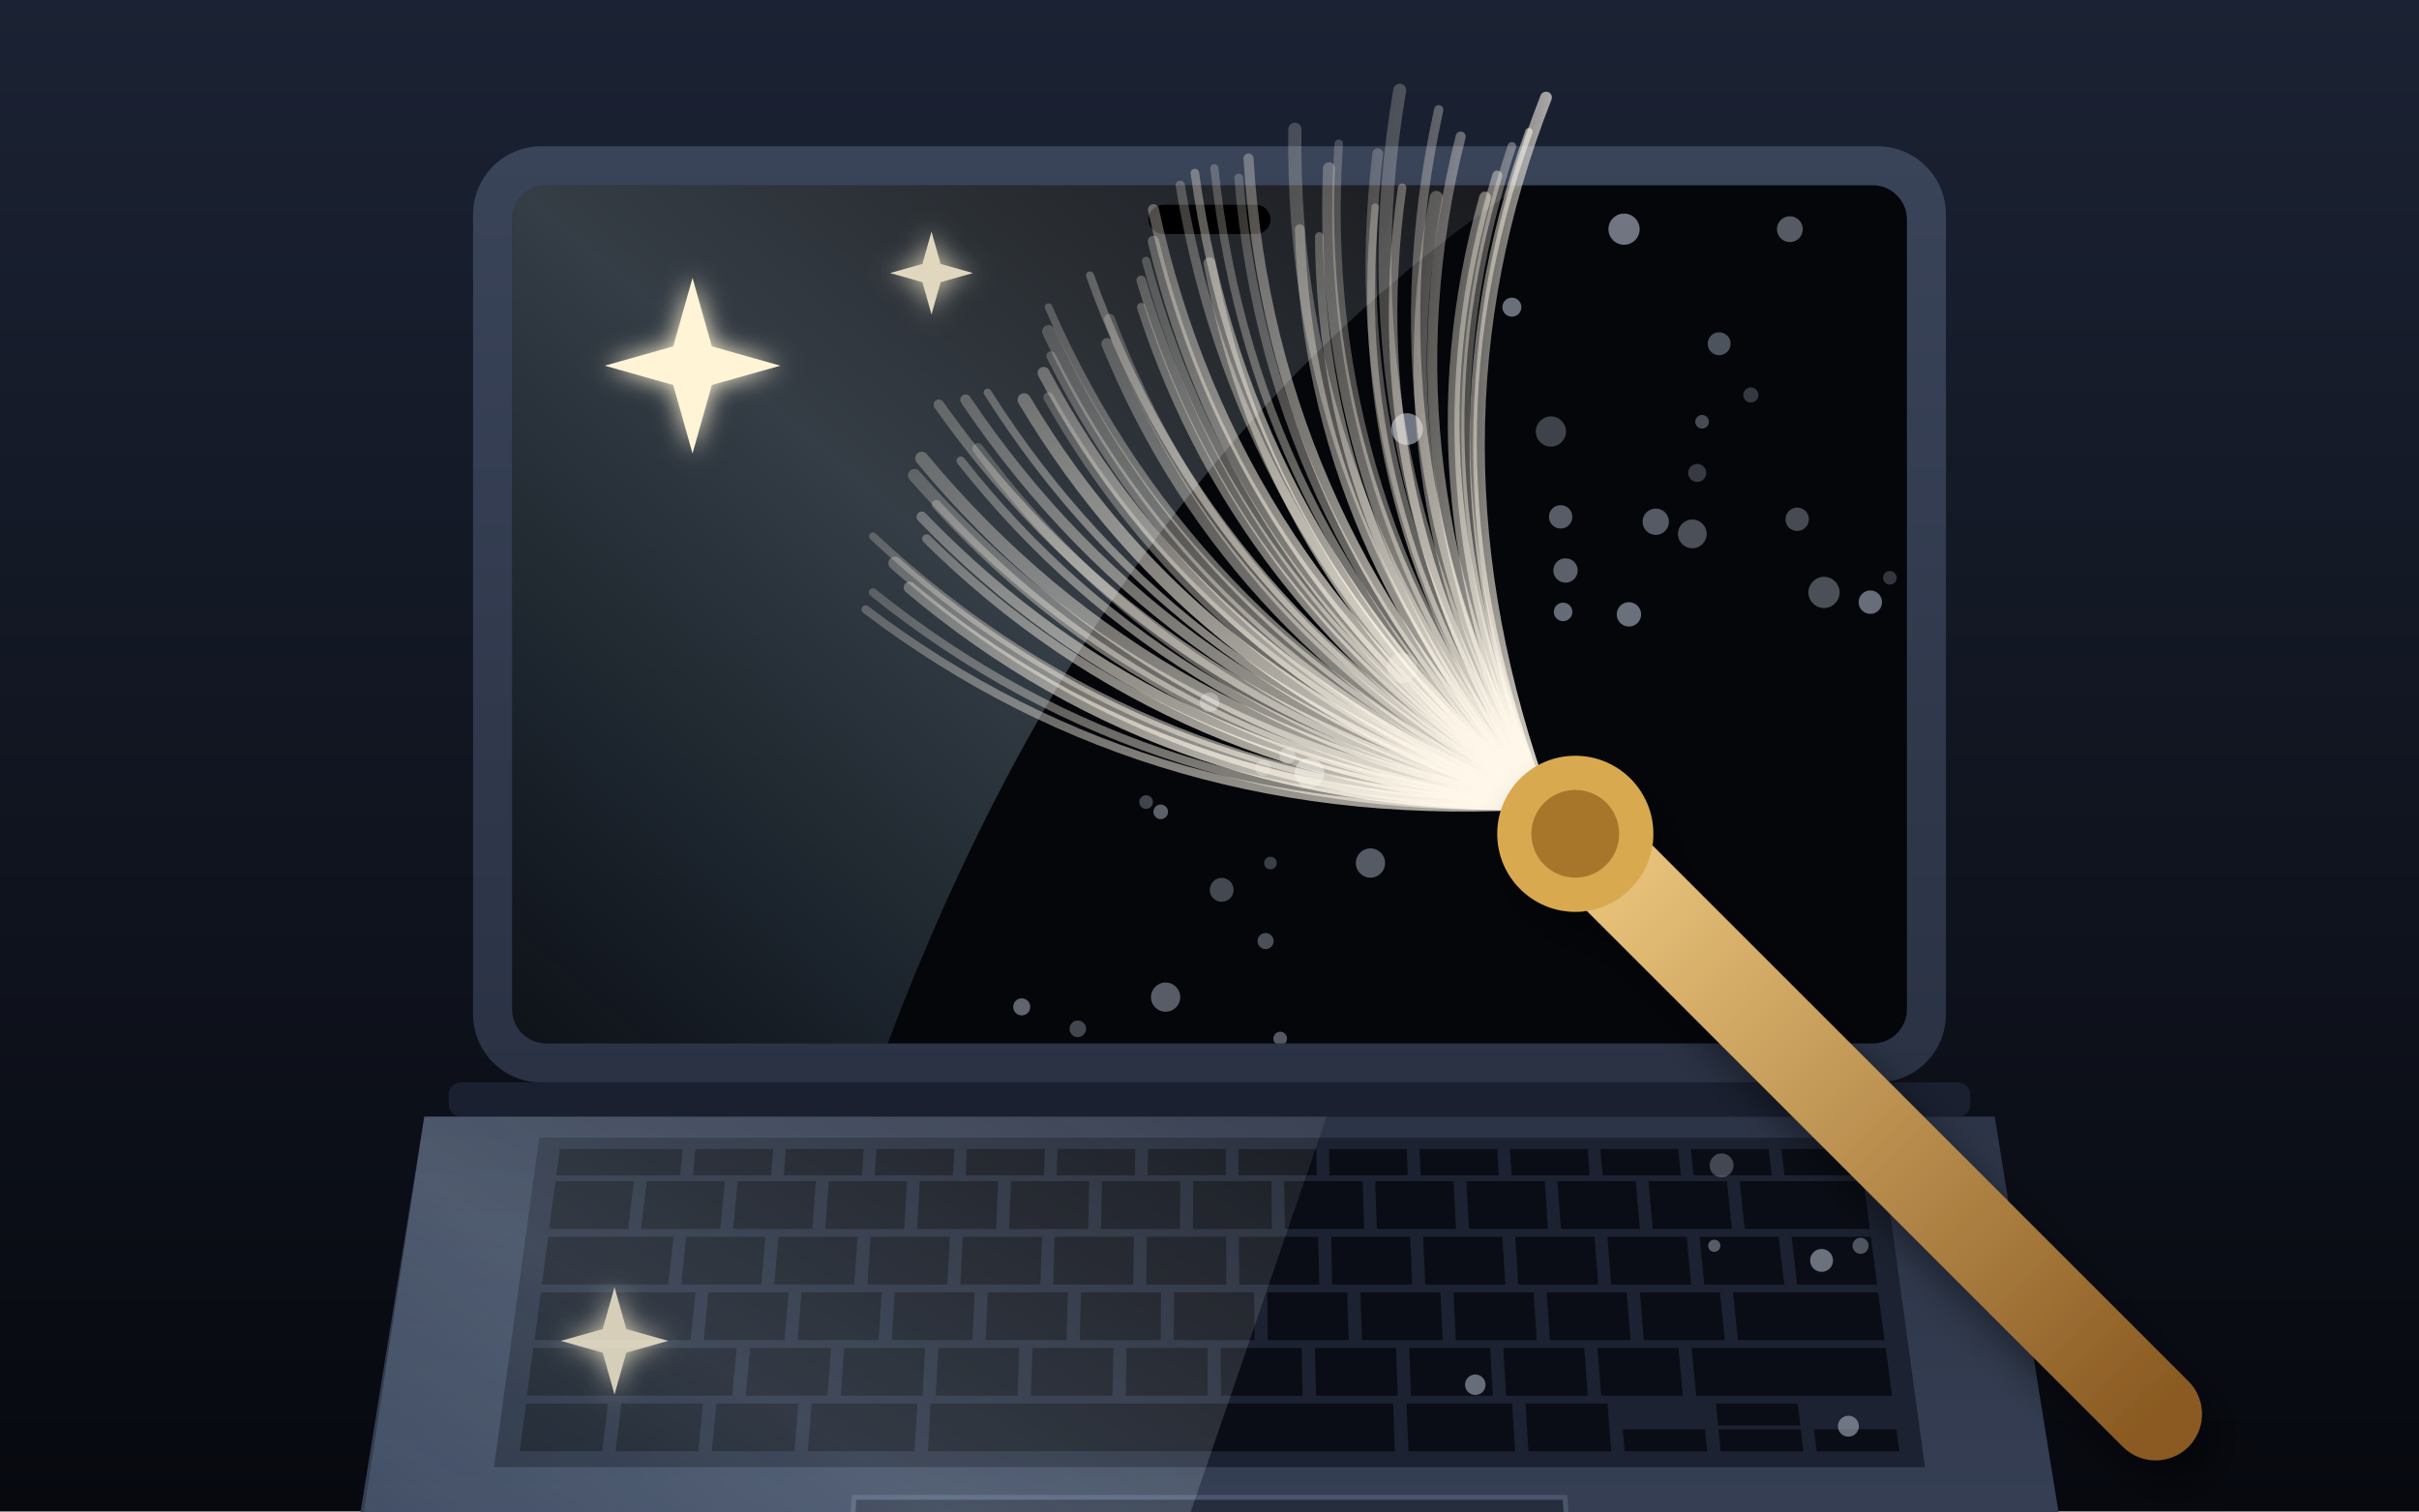
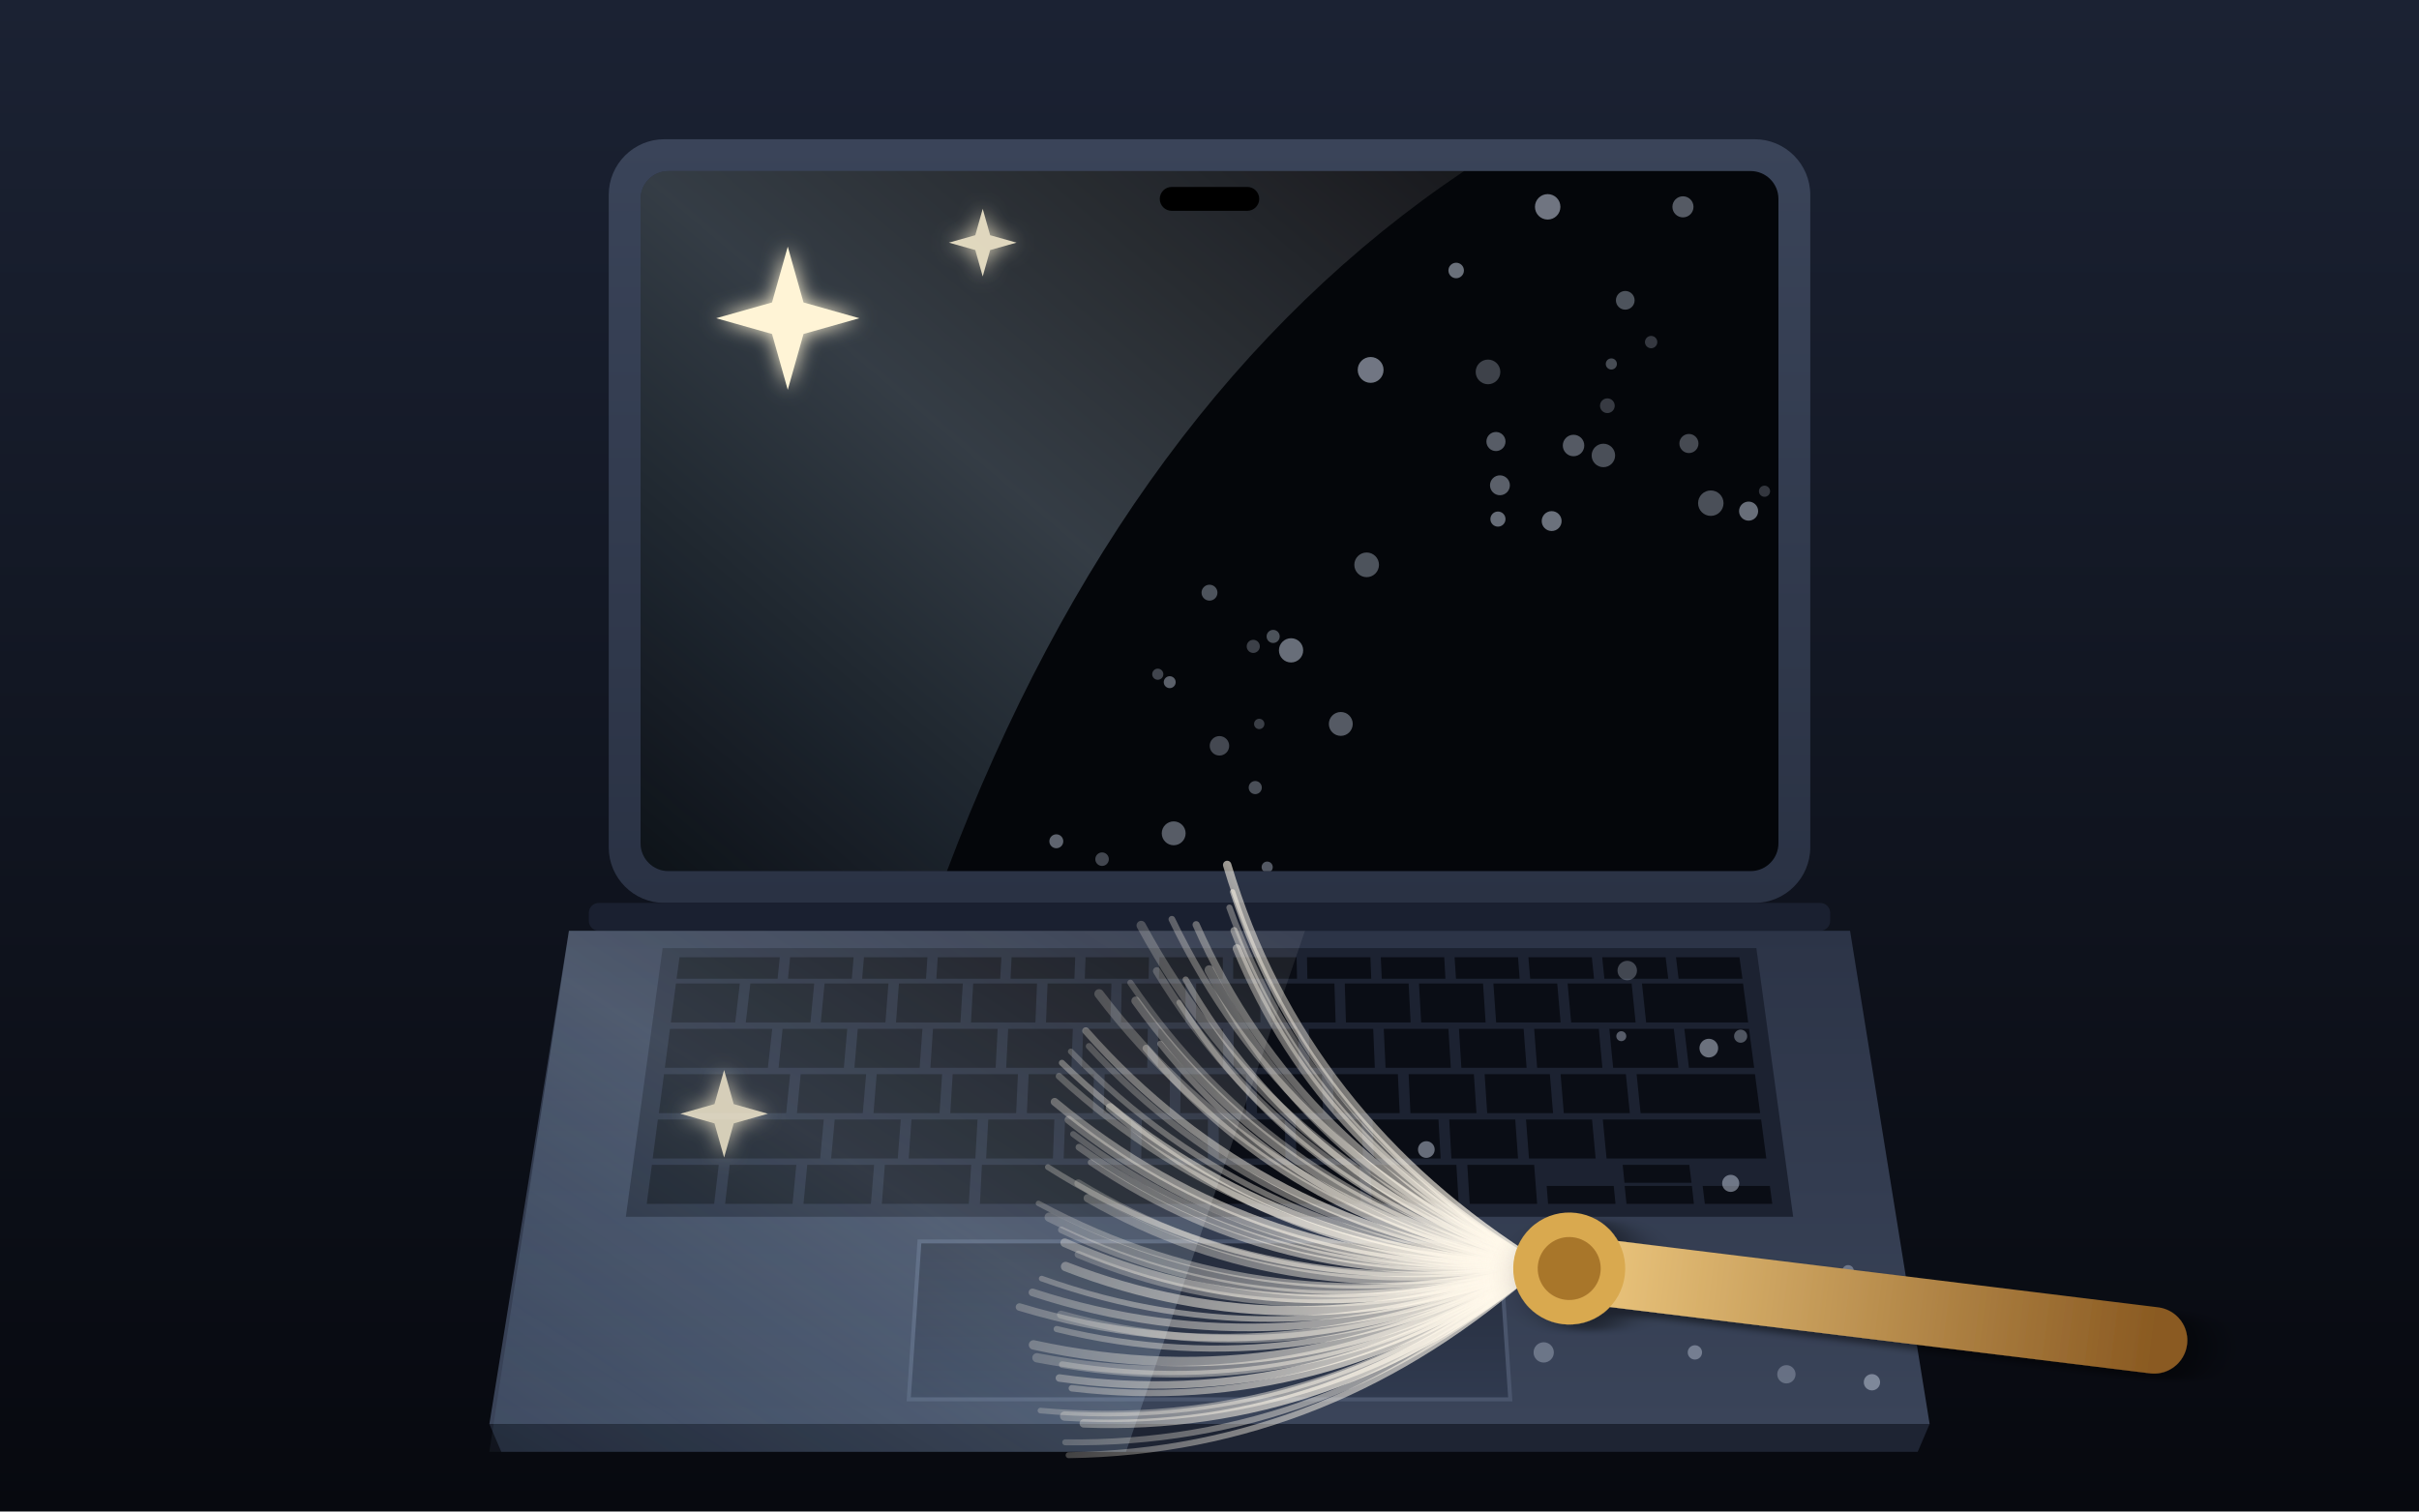
- <svg xmlns="http://www.w3.org/2000/svg" viewBox="16 140 992 620" width="1984" height="1240">
+ <svg xmlns="http://www.w3.org/2000/svg" viewBox="-96 130 1216 760" width="2432" height="1520">
  <defs>
-     <linearGradient id="bg" gradientUnits="userSpaceOnUse" x1="0" y1="140" x2="0" y2="760">
+     <linearGradient id="bg" gradientUnits="userSpaceOnUse" x1="0" y1="130" x2="0" y2="890">
      <stop offset="0" stop-color="#1B2233" />
      <stop offset="1" stop-color="#07090F" />
    </linearGradient>
    <linearGradient id="clean" x1="0" y1="1" x2="1" y2="0">
      <stop offset="0" stop-color="#9FD4FF" stop-opacity="0.06" />
      <stop offset="0.5" stop-color="#CFE8FF" stop-opacity="0.24" />
      <stop offset="1" stop-color="#FFFFFF" stop-opacity="0.08" />
    </linearGradient>
    <linearGradient id="wood" x1="0" y1="0" x2="1" y2="1">
      <stop offset="0" stop-color="#E8C27A" />
      <stop offset="1" stop-color="#8A5A22" />
    </linearGradient>
    <linearGradient id="hair" x1="1" y1="1" x2="0" y2="0">
      <stop offset="0" stop-color="#FFF8EA" />
      <stop offset="1" stop-color="#FFF8EA" stop-opacity="0.35" />
    </linearGradient>
    <linearGradient id="lid" x1="0" y1="0" x2="0" y2="1">
      <stop offset="0" stop-color="#3A4459" />
      <stop offset="1" stop-color="#2A3244" />
    </linearGradient>
    <linearGradient id="deck" x1="0" y1="0" x2="0" y2="1">
      <stop offset="0" stop-color="#2C3447" />
      <stop offset="1" stop-color="#3A4459" />
    </linearGradient>
    <linearGradient id="pad" x1="0" y1="0" x2="0" y2="1">
      <stop offset="0" stop-color="#252C3C" />
      <stop offset="1" stop-color="#303A4F" />
    </linearGradient>
    <clipPath id="sq">
      <rect x="100" y="100" width="824" height="824" rx="185" />
    </clipPath>
    <clipPath id="scr">
      <rect x="226" y="216" width="572" height="352" rx="14" />
    </clipPath>
    <filter id="sh" x="-10%" y="-10%" width="120%" height="125%">
      <feDropShadow dx="0" dy="14" stdDeviation="18" flood-opacity="0.35" />
    </filter>
    <filter id="glow" x="-50%" y="-50%" width="200%" height="200%">
      <feGaussianBlur stdDeviation="5" result="b" />
      <feMerge>
        <feMergeNode in="b" />
        <feMergeNode in="SourceGraphic" />
      </feMerge>
    </filter>
    <filter id="hs" x="-20%" y="-20%" width="140%" height="140%">
      <feDropShadow dx="6" dy="10" stdDeviation="8" flood-opacity="0.45" />
    </filter>
  </defs>
-   <rect x="16" y="140" width="992" height="620" fill="url(#bg)" />
+   <rect x="-96" y="130" width="1216" height="760" fill="url(#bg)" />
  <g>
    <rect x="210" y="200" width="604" height="384" rx="28" fill="url(#lid)" />
    <rect x="226" y="216" width="572" height="352" rx="14" fill="#04060A" />
    <g clip-path="url(#scr)">
      <path d="M226,216 L640,216 Q470,330 380,568 L226,568 Z" fill="url(#clean)" />
      <circle cx="591" cy="414" r="6.2" fill="#B9C2D3" opacity="0.41" />
      <circle cx="682" cy="234" r="6.4" fill="#B9C2D3" opacity="0.59" />
      <circle cx="593" cy="316" r="6.5" fill="#B9C2D3" opacity="0.60" />
      <circle cx="710" cy="359" r="5.9" fill="#B9C2D3" opacity="0.39" />
      <circle cx="764" cy="383" r="6.4" fill="#B9C2D3" opacity="0.39" />
      <circle cx="714" cy="313" r="2.8" fill="#B9C2D3" opacity="0.37" />
      <circle cx="721" cy="281" r="4.7" fill="#B9C2D3" opacity="0.41" />
      <circle cx="492" cy="473" r="3.0" fill="#B9C2D3" opacity="0.48" />
      <circle cx="535" cy="526" r="3.3" fill="#B9C2D3" opacity="0.39" />
      <circle cx="458" cy="562" r="3.4" fill="#B9C2D3" opacity="0.34" />
      <circle cx="712" cy="334" r="3.7" fill="#B9C2D3" opacity="0.28" />
      <circle cx="512" cy="428" r="4.0" fill="#B9C2D3" opacity="0.41" />
      <circle cx="783" cy="387" r="4.8" fill="#B9C2D3" opacity="0.55" />
      <circle cx="494" cy="549" r="6.0" fill="#B9C2D3" opacity="0.46" />
      <circle cx="435" cy="553" r="3.5" fill="#B9C2D3" opacity="0.50" />
      <circle cx="517" cy="505" r="4.9" fill="#B9C2D3" opacity="0.35" />
      <circle cx="486" cy="469" r="2.8" fill="#B9C2D3" opacity="0.33" />
      <circle cx="652" cy="317" r="6.2" fill="#B9C2D3" opacity="0.32" />
      <circle cx="636" cy="266" r="3.9" fill="#B9C2D3" opacity="0.56" />
      <circle cx="541" cy="566" r="2.8" fill="#B9C2D3" opacity="0.44" />
      <circle cx="553" cy="457" r="6.1" fill="#B9C2D3" opacity="0.55" />
      <circle cx="578" cy="494" r="6.0" fill="#B9C2D3" opacity="0.45" />
      <circle cx="656" cy="352" r="4.8" fill="#B9C2D3" opacity="0.46" />
      <circle cx="695" cy="354" r="5.4" fill="#B9C2D3" opacity="0.45" />
      <circle cx="684" cy="392" r="5.0" fill="#B9C2D3" opacity="0.57" />
      <circle cx="534" cy="455" r="3.3" fill="#B9C2D3" opacity="0.31" />
      <circle cx="544" cy="450" r="3.3" fill="#B9C2D3" opacity="0.40" />
      <circle cx="753" cy="353" r="4.8" fill="#B9C2D3" opacity="0.36" />
      <circle cx="657" cy="391" r="3.8" fill="#B9C2D3" opacity="0.54" />
      <circle cx="791" cy="377" r="2.8" fill="#B9C2D3" opacity="0.26" />
      <circle cx="750" cy="234" r="5.3" fill="#B9C2D3" opacity="0.45" />
      <circle cx="537" cy="494" r="2.6" fill="#B9C2D3" opacity="0.30" />
      <circle cx="734" cy="302" r="3.1" fill="#B9C2D3" opacity="0.27" />
      <circle cx="658" cy="374" r="5.0" fill="#B9C2D3" opacity="0.48" />
    </g>
    <rect x="487" y="224" width="50" height="12" rx="6" fill="#000" />
    <rect x="200" y="584" width="624" height="14" rx="5" fill="#1A2030" />
    <path d="M190.0,598.0 L834.0,598.0 L874.0,846.0 L150.0,846.0 Z" fill="url(#deck)" />
    <path d="M150,846 L874,846 L868,860 L156,860 Z" fill="#1E2433" />
    <path d="M237.1,606.7 L786.9,606.7 L805.4,741.8 L218.6,741.8 Z" fill="#1C2231" />
    <path d="M245.6,611.3 L296.0,611.3 L294.9,622.1 L244.1,622.1 Z" fill="#0A0D15" />
    <path d="M301.2,611.3 L333.1,611.3 L332.2,622.1 L300.1,622.1 Z" fill="#0A0D15" />
    <path d="M338.3,611.3 L370.2,611.3 L369.5,622.1 L337.4,622.1 Z" fill="#0A0D15" />
    <path d="M375.4,611.3 L407.4,611.3 L406.8,622.1 L374.7,622.1 Z" fill="#0A0D15" />
    <path d="M412.5,611.3 L444.5,611.3 L444.1,622.1 L412.0,622.1 Z" fill="#0A0D15" />
    <path d="M449.7,611.3 L481.6,611.3 L481.4,622.1 L449.3,622.1 Z" fill="#0A0D15" />
    <path d="M486.8,611.3 L518.7,611.3 L518.7,622.1 L486.6,622.1 Z" fill="#0A0D15" />
    <path d="M523.9,611.3 L555.8,611.3 L556.0,622.1 L523.9,622.1 Z" fill="#0A0D15" />
    <path d="M561.0,611.3 L592.9,611.3 L593.3,622.1 L561.2,622.1 Z" fill="#0A0D15" />
    <path d="M598.1,611.3 L630.0,611.3 L630.6,622.1 L598.6,622.1 Z" fill="#0A0D15" />
    <path d="M635.2,611.3 L667.1,611.3 L667.9,622.1 L635.9,622.1 Z" fill="#0A0D15" />
    <path d="M672.3,611.3 L704.2,611.3 L705.3,622.1 L673.2,622.1 Z" fill="#0A0D15" />
    <path d="M709.4,611.3 L741.3,611.3 L742.6,622.1 L710.5,622.1 Z" fill="#0A0D15" />
    <path d="M746.5,611.3 L778.4,611.3 L779.9,622.1 L747.8,622.1 Z" fill="#0A0D15" />
    <path d="M243.8,624.5 L275.9,624.5 L273.6,644.1 L241.2,644.1 Z" fill="#0A0D15" />
    <path d="M281.2,624.5 L313.3,624.5 L311.4,644.1 L278.9,644.1 Z" fill="#0A0D15" />
    <path d="M318.5,624.5 L350.6,624.5 L349.1,644.1 L316.6,644.1 Z" fill="#0A0D15" />
    <path d="M355.9,624.5 L388.0,624.5 L386.8,644.1 L354.4,644.1 Z" fill="#0A0D15" />
    <path d="M393.2,624.5 L425.3,624.5 L424.5,644.1 L392.1,644.1 Z" fill="#0A0D15" />
    <path d="M430.6,624.5 L462.7,624.5 L462.2,644.1 L429.8,644.1 Z" fill="#0A0D15" />
    <path d="M467.9,624.5 L500.0,624.5 L499.9,644.1 L467.5,644.1 Z" fill="#0A0D15" />
    <path d="M505.3,624.5 L537.4,624.5 L537.6,644.1 L505.2,644.1 Z" fill="#0A0D15" />
    <path d="M542.6,624.5 L574.8,624.5 L575.4,644.1 L542.9,644.1 Z" fill="#0A0D15" />
    <path d="M580.0,624.5 L612.1,624.5 L613.1,644.1 L580.6,644.1 Z" fill="#0A0D15" />
    <path d="M617.3,624.5 L649.5,624.5 L650.8,644.1 L618.4,644.1 Z" fill="#0A0D15" />
    <path d="M654.7,624.5 L686.8,624.5 L688.5,644.1 L656.1,644.1 Z" fill="#0A0D15" />
    <path d="M692.0,624.5 L724.2,624.5 L726.2,644.1 L693.8,644.1 Z" fill="#0A0D15" />
    <path d="M729.4,624.5 L780.2,624.5 L782.8,644.1 L731.5,644.1 Z" fill="#0A0D15" />
    <path d="M240.8,647.3 L292.2,647.3 L290.0,666.9 L238.2,666.9 Z" fill="#0A0D15" />
    <path d="M297.4,647.3 L329.9,647.3 L328.2,666.9 L295.4,666.9 Z" fill="#0A0D15" />
    <path d="M335.2,647.3 L367.7,647.3 L366.3,666.9 L333.5,666.9 Z" fill="#0A0D15" />
    <path d="M373.0,647.3 L405.5,647.3 L404.5,666.9 L371.7,666.9 Z" fill="#0A0D15" />
    <path d="M410.8,647.3 L443.3,647.3 L442.6,666.9 L409.8,666.9 Z" fill="#0A0D15" />
    <path d="M448.5,647.3 L481.0,647.3 L480.7,666.9 L447.9,666.9 Z" fill="#0A0D15" />
    <path d="M486.3,647.3 L518.8,647.3 L518.9,666.9 L486.1,666.9 Z" fill="#0A0D15" />
    <path d="M524.1,647.3 L556.6,647.3 L557.0,666.9 L524.2,666.9 Z" fill="#0A0D15" />
    <path d="M561.9,647.3 L594.3,647.3 L595.1,666.9 L562.3,666.9 Z" fill="#0A0D15" />
    <path d="M599.6,647.3 L632.1,647.3 L633.3,666.9 L600.5,666.9 Z" fill="#0A0D15" />
    <path d="M637.4,647.3 L669.9,647.3 L671.4,666.9 L638.6,666.9 Z" fill="#0A0D15" />
    <path d="M675.2,647.3 L707.7,647.3 L709.5,666.9 L676.7,666.9 Z" fill="#0A0D15" />
    <path d="M713.0,647.3 L745.4,647.3 L747.7,666.9 L714.9,666.9 Z" fill="#0A0D15" />
    <path d="M750.7,647.3 L783.2,647.3 L785.8,666.9 L753.0,666.9 Z" fill="#0A0D15" />
    <path d="M237.8,670.1 L301.2,670.1 L299.2,689.7 L235.2,689.7 Z" fill="#0A0D15" />
    <path d="M306.5,670.1 L339.4,670.1 L337.7,689.7 L304.6,689.7 Z" fill="#0A0D15" />
    <path d="M344.7,670.1 L377.6,670.1 L376.3,689.7 L343.1,689.7 Z" fill="#0A0D15" />
    <path d="M382.9,670.1 L415.7,670.1 L414.8,689.7 L381.7,689.7 Z" fill="#0A0D15" />
    <path d="M421.1,670.1 L453.9,670.1 L453.4,689.7 L420.2,689.7 Z" fill="#0A0D15" />
    <path d="M459.3,670.1 L492.1,670.1 L492.0,689.7 L458.8,689.7 Z" fill="#0A0D15" />
    <path d="M497.5,670.1 L530.3,670.1 L530.5,689.7 L497.3,689.7 Z" fill="#0A0D15" />
    <path d="M535.7,670.1 L568.5,670.1 L569.1,689.7 L535.9,689.7 Z" fill="#0A0D15" />
    <path d="M573.9,670.1 L606.7,670.1 L607.6,689.7 L574.5,689.7 Z" fill="#0A0D15" />
    <path d="M612.1,670.1 L644.9,670.1 L646.2,689.7 L613.0,689.7 Z" fill="#0A0D15" />
    <path d="M650.3,670.1 L683.1,670.1 L684.7,689.7 L651.6,689.7 Z" fill="#0A0D15" />
    <path d="M688.5,670.1 L721.3,670.1 L723.3,689.7 L690.1,689.7 Z" fill="#0A0D15" />
    <path d="M726.7,670.1 L786.2,670.1 L788.8,689.7 L728.7,689.7 Z" fill="#0A0D15" />
    <path d="M234.7,692.9 L318.1,692.9 L316.3,712.5 L232.1,712.5 Z" fill="#0A0D15" />
    <path d="M323.6,692.9 L356.8,692.9 L355.3,712.5 L321.8,712.5 Z" fill="#0A0D15" />
    <path d="M362.2,692.9 L395.4,692.9 L394.3,712.5 L360.8,712.5 Z" fill="#0A0D15" />
    <path d="M400.8,692.9 L434.0,692.9 L433.3,712.5 L399.7,712.5 Z" fill="#0A0D15" />
    <path d="M439.4,692.9 L472.6,692.9 L472.2,712.5 L438.7,712.5 Z" fill="#0A0D15" />
    <path d="M478.0,692.9 L511.2,692.9 L511.2,712.5 L477.7,712.5 Z" fill="#0A0D15" />
    <path d="M516.6,692.9 L549.8,692.9 L550.2,712.5 L516.7,712.5 Z" fill="#0A0D15" />
    <path d="M555.2,692.9 L588.5,692.9 L589.2,712.5 L555.7,712.5 Z" fill="#0A0D15" />
    <path d="M593.9,692.9 L627.1,692.9 L628.2,712.5 L594.6,712.5 Z" fill="#0A0D15" />
    <path d="M632.5,692.9 L665.7,692.9 L667.1,712.5 L633.6,712.5 Z" fill="#0A0D15" />
    <path d="M671.1,692.9 L704.3,692.9 L706.1,712.5 L672.6,712.5 Z" fill="#0A0D15" />
    <path d="M709.7,692.9 L789.3,692.9 L791.9,712.5 L711.6,712.5 Z" fill="#0A0D15" />
    <path d="M231.7,715.7 L265.3,715.7 L263.0,735.3 L229.1,735.3 Z" fill="#0A0D15" />
    <path d="M270.8,715.7 L304.3,715.7 L302.4,735.3 L268.5,735.3 Z" fill="#0A0D15" />
    <path d="M309.8,715.7 L343.4,715.7 L341.8,735.3 L307.9,735.3 Z" fill="#0A0D15" />
    <path d="M348.8,715.7 L392.2,715.7 L391.0,735.3 L347.3,735.3 Z" fill="#0A0D15" />
    <path d="M397.6,715.7 L587.3,715.7 L588.0,735.3 L396.6,735.3 Z" fill="#0A0D15" />
    <path d="M592.8,715.7 L636.1,715.7 L637.3,735.3 L593.6,735.3 Z" fill="#0A0D15" />
    <path d="M641.6,715.7 L675.2,715.7 L676.7,735.3 L642.8,735.3 Z" fill="#0A0D15" />
    <path d="M681.5,726.3 L715.2,726.3 L716.1,735.3 L682.2,735.3 Z" fill="#0A0D15" />
    <path d="M719.7,715.7 L753.2,715.7 L754.3,724.7 L720.6,724.7 Z" fill="#0A0D15" />
    <path d="M720.7,726.3 L754.5,726.3 L755.5,735.3 L721.6,735.3 Z" fill="#0A0D15" />
    <path d="M759.9,726.3 L793.7,726.3 L794.9,735.3 L761.0,735.3 Z" fill="#0A0D15" />
    <path d="M366.2,754.2 L657.8,754.2 L663.2,833.6 L360.8,833.6 Z" fill="url(#pad)" />
    <path d="M366.2,754.2 L657.8,754.2 L663.2,833.6 L360.8,833.6 Z" fill="none" stroke="#4A556C" stroke-width="2" />
    <path d="M190,598 L560,598 L470,860 L150,860 Z" fill="url(#clean)" opacity="0.85" />
    <circle cx="802" cy="821" r="4.6" fill="#B9C2D3" opacity="0.36" />
    <circle cx="719" cy="651" r="2.5" fill="#B9C2D3" opacity="0.44" />
    <circle cx="779" cy="651" r="3.3" fill="#B9C2D3" opacity="0.40" />
    <circle cx="774" cy="725" r="4.3" fill="#B9C2D3" opacity="0.53" />
    <circle cx="698" cy="785" r="5.2" fill="#B9C2D3" opacity="0.33" />
    <circle cx="833" cy="769" r="2.9" fill="#B9C2D3" opacity="0.44" />
    <circle cx="756" cy="810" r="3.6" fill="#B9C2D3" opacity="0.47" />
    <circle cx="820" cy="786" r="5.3" fill="#B9C2D3" opacity="0.44" />
    <circle cx="763" cy="657" r="4.7" fill="#B9C2D3" opacity="0.55" />
    <circle cx="760" cy="768" r="3.1" fill="#B9C2D3" opacity="0.57" />
    <circle cx="845" cy="825" r="4.1" fill="#B9C2D3" opacity="0.54" />
    <circle cx="680" cy="810" r="5.1" fill="#B9C2D3" opacity="0.40" />
    <circle cx="621" cy="708" r="4.2" fill="#B9C2D3" opacity="0.53" />
    <circle cx="722" cy="618" r="4.9" fill="#B9C2D3" opacity="0.32" />
-     <g>
-       <path d="M650,470 Q491,481 371,390" stroke="url(#hair)" stroke-width="3.4" fill="none" stroke-linecap="round" opacity="0.68" />
-       <path d="M650,470 Q491,477 374,383" stroke="url(#hair)" stroke-width="3.4" fill="none" stroke-linecap="round" opacity="0.61" />
-       <path d="M650,470 Q498,473 389,381" stroke="url(#hair)" stroke-width="4.8" fill="none" stroke-linecap="round" opacity="0.89" />
-       <path d="M650,470 Q494,469 383,371" stroke="url(#hair)" stroke-width="5.4" fill="none" stroke-linecap="round" opacity="0.75" />
-       <path d="M650,470 Q486,465 374,360" stroke="url(#hair)" stroke-width="3.2" fill="none" stroke-linecap="round" opacity="0.64" />
-       <path d="M650,470 Q498,462 396,361" stroke="url(#hair)" stroke-width="3.7" fill="none" stroke-linecap="round" opacity="0.84" />
-       <path d="M650,470 Q495,457 394,352" stroke="url(#hair)" stroke-width="4.3" fill="none" stroke-linecap="round" opacity="0.89" />
-       <path d="M650,470 Q498,454 400,347" stroke="url(#hair)" stroke-width="3.8" fill="none" stroke-linecap="round" opacity="0.70" />
-       <path d="M650,470 Q491,449 391,335" stroke="url(#hair)" stroke-width="5.3" fill="none" stroke-linecap="round" opacity="0.63" />
-       <path d="M650,470 Q491,445 394,328" stroke="url(#hair)" stroke-width="5.4" fill="none" stroke-linecap="round" opacity="0.76" />
-       <path d="M650,470 Q499,442 410,329" stroke="url(#hair)" stroke-width="3.5" fill="none" stroke-linecap="round" opacity="0.76" />
-       <path d="M650,470 Q502,439 417,324" stroke="url(#hair)" stroke-width="4.5" fill="none" stroke-linecap="round" opacity="0.56" />
-       <path d="M650,470 Q490,432 401,306" stroke="url(#hair)" stroke-width="4.3" fill="none" stroke-linecap="round" opacity="0.71" />
-       <path d="M650,470 Q496,429 412,304" stroke="url(#hair)" stroke-width="4.4" fill="none" stroke-linecap="round" opacity="0.75" />
-       <path d="M650,470 Q500,426 421,301" stroke="url(#hair)" stroke-width="3.2" fill="none" stroke-linecap="round" opacity="0.77" />
-       <path d="M650,470 Q508,425 436,304" stroke="url(#hair)" stroke-width="5.4" fill="none" stroke-linecap="round" opacity="0.92" />
-       <path d="M650,470 Q513,422 446,303" stroke="url(#hair)" stroke-width="4.2" fill="none" stroke-linecap="round" opacity="0.60" />
-       <path d="M650,470 Q510,417 444,293" stroke="url(#hair)" stroke-width="5.0" fill="none" stroke-linecap="round" opacity="0.91" />
-       <path d="M650,470 Q510,413 447,286" stroke="url(#hair)" stroke-width="3.8" fill="none" stroke-linecap="round" opacity="0.63" />
-       <path d="M650,470 Q508,408 446,276" stroke="url(#hair)" stroke-width="5.3" fill="none" stroke-linecap="round" opacity="0.60" />
-       <path d="M650,470 Q506,403 446,266" stroke="url(#hair)" stroke-width="3.1" fill="none" stroke-linecap="round" opacity="0.63" />
-       <path d="M650,470 Q521,406 470,281" stroke="url(#hair)" stroke-width="4.7" fill="none" stroke-linecap="round" opacity="0.68" />
-       <path d="M650,470 Q520,401 471,271" stroke="url(#hair)" stroke-width="4.5" fill="none" stroke-linecap="round" opacity="0.59" />
-       <path d="M650,470 Q513,393 463,253" stroke="url(#hair)" stroke-width="3.3" fill="none" stroke-linecap="round" opacity="0.75" />
-       <path d="M650,470 Q526,396 484,266" stroke="url(#hair)" stroke-width="3.5" fill="none" stroke-linecap="round" opacity="0.76" />
-       <path d="M650,470 Q524,390 484,255" stroke="url(#hair)" stroke-width="3.9" fill="none" stroke-linecap="round" opacity="0.72" />
-       <path d="M650,470 Q523,386 486,247" stroke="url(#hair)" stroke-width="3.4" fill="none" stroke-linecap="round" opacity="0.63" />
-       <path d="M650,470 Q523,381 489,239" stroke="url(#hair)" stroke-width="4.6" fill="none" stroke-linecap="round" opacity="0.76" />
-       <path d="M650,470 Q521,374 489,226" stroke="url(#hair)" stroke-width="4.5" fill="none" stroke-linecap="round" opacity="0.89" />
-       <path d="M650,470 Q537,381 512,248" stroke="url(#hair)" stroke-width="4.9" fill="none" stroke-linecap="round" opacity="0.87" />
-       <path d="M650,470 Q525,367 500,216" stroke="url(#hair)" stroke-width="3.8" fill="none" stroke-linecap="round" opacity="0.68" />
-       <path d="M650,470 Q527,363 506,211" stroke="url(#hair)" stroke-width="3.5" fill="none" stroke-linecap="round" opacity="0.95" />
-       <path d="M650,470 Q530,361 514,209" stroke="url(#hair)" stroke-width="3.3" fill="none" stroke-linecap="round" opacity="0.65" />
-       <path d="M650,470 Q536,361 524,213" stroke="url(#hair)" stroke-width="3.6" fill="none" stroke-linecap="round" opacity="0.59" />
-       <path d="M650,470 Q537,356 528,205" stroke="url(#hair)" stroke-width="4.1" fill="none" stroke-linecap="round" opacity="0.87" />
-       <path d="M650,470 Q553,367 549,234" stroke="url(#hair)" stroke-width="4.0" fill="none" stroke-linecap="round" opacity="0.82" />
-       <path d="M650,470 Q558,367 557,237" stroke="url(#hair)" stroke-width="3.5" fill="none" stroke-linecap="round" opacity="0.82" />
-       <path d="M650,470 Q545,346 547,193" stroke="url(#hair)" stroke-width="5.4" fill="none" stroke-linecap="round" opacity="0.60" />
-       <path d="M650,470 Q555,352 561,209" stroke="url(#hair)" stroke-width="4.9" fill="none" stroke-linecap="round" opacity="0.75" />
-       <path d="M650,470 Q555,346 565,199" stroke="url(#hair)" stroke-width="3.5" fill="none" stroke-linecap="round" opacity="0.58" />
-       <path d="M650,470 Q567,356 580,225" stroke="url(#hair)" stroke-width="3.1" fill="none" stroke-linecap="round" opacity="0.77" />
-       <path d="M650,470 Q564,345 581,203" stroke="url(#hair)" stroke-width="4.4" fill="none" stroke-linecap="round" opacity="0.61" />
-       <path d="M650,470 Q572,351 591,217" stroke="url(#hair)" stroke-width="3.5" fill="none" stroke-linecap="round" opacity="0.89" />
-       <path d="M650,470 Q564,330 590,177" stroke="url(#hair)" stroke-width="5.3" fill="none" stroke-linecap="round" opacity="0.59" />
-       <path d="M650,470 Q580,350 605,221" stroke="url(#hair)" stroke-width="5.4" fill="none" stroke-linecap="round" opacity="0.73" />
-       <path d="M650,470 Q574,331 606,185" stroke="url(#hair)" stroke-width="3.8" fill="none" stroke-linecap="round" opacity="0.74" />
-       <path d="M650,470 Q580,335 615,196" stroke="url(#hair)" stroke-width="4.1" fill="none" stroke-linecap="round" opacity="0.79" />
-       <path d="M650,470 Q590,346 625,221" stroke="url(#hair)" stroke-width="4.8" fill="none" stroke-linecap="round" opacity="0.89" />
-       <path d="M650,470 Q591,340 630,212" stroke="url(#hair)" stroke-width="4.1" fill="none" stroke-linecap="round" opacity="0.85" />
-       <path d="M650,470 Q592,333 636,200" stroke="url(#hair)" stroke-width="3.5" fill="none" stroke-linecap="round" opacity="0.62" />
-       <path d="M650,470 Q594,329 643,194" stroke="url(#hair)" stroke-width="3.0" fill="none" stroke-linecap="round" opacity="0.91" />
-       <path d="M650,470 Q595,320 650,180" stroke="url(#hair)" stroke-width="4.8" fill="none" stroke-linecap="round" opacity="0.89" />
-     </g>
-     <g filter="url(#hs)">
-       <line x1="678" y1="498" x2="900" y2="720" stroke="url(#wood)" stroke-width="38" stroke-linecap="round" />
-       <circle cx="662" cy="482" r="32" fill="#D9A94F" />
-       <circle cx="662" cy="482" r="18" fill="#A8762C" />
+     <g transform="translate(28,296) rotate(-38 650 470) translate(650 470) scale(0.88) translate(-650 -470)">
+       <g>
+         <path d="M650,470 Q491,481 371,390" stroke="url(#hair)" stroke-width="3.4" fill="none" stroke-linecap="round" opacity="0.68" />
+         <path d="M650,470 Q491,477 374,383" stroke="url(#hair)" stroke-width="3.4" fill="none" stroke-linecap="round" opacity="0.61" />
+         <path d="M650,470 Q498,473 389,381" stroke="url(#hair)" stroke-width="4.8" fill="none" stroke-linecap="round" opacity="0.89" />
+         <path d="M650,470 Q494,469 383,371" stroke="url(#hair)" stroke-width="5.4" fill="none" stroke-linecap="round" opacity="0.75" />
+         <path d="M650,470 Q486,465 374,360" stroke="url(#hair)" stroke-width="3.2" fill="none" stroke-linecap="round" opacity="0.64" />
+         <path d="M650,470 Q498,462 396,361" stroke="url(#hair)" stroke-width="3.7" fill="none" stroke-linecap="round" opacity="0.84" />
+         <path d="M650,470 Q495,457 394,352" stroke="url(#hair)" stroke-width="4.3" fill="none" stroke-linecap="round" opacity="0.89" />
+         <path d="M650,470 Q498,454 400,347" stroke="url(#hair)" stroke-width="3.8" fill="none" stroke-linecap="round" opacity="0.70" />
+         <path d="M650,470 Q491,449 391,335" stroke="url(#hair)" stroke-width="5.3" fill="none" stroke-linecap="round" opacity="0.63" />
+         <path d="M650,470 Q491,445 394,328" stroke="url(#hair)" stroke-width="5.4" fill="none" stroke-linecap="round" opacity="0.76" />
+         <path d="M650,470 Q499,442 410,329" stroke="url(#hair)" stroke-width="3.5" fill="none" stroke-linecap="round" opacity="0.76" />
+         <path d="M650,470 Q502,439 417,324" stroke="url(#hair)" stroke-width="4.5" fill="none" stroke-linecap="round" opacity="0.56" />
+         <path d="M650,470 Q490,432 401,306" stroke="url(#hair)" stroke-width="4.3" fill="none" stroke-linecap="round" opacity="0.71" />
+         <path d="M650,470 Q496,429 412,304" stroke="url(#hair)" stroke-width="4.4" fill="none" stroke-linecap="round" opacity="0.75" />
+         <path d="M650,470 Q500,426 421,301" stroke="url(#hair)" stroke-width="3.2" fill="none" stroke-linecap="round" opacity="0.77" />
+         <path d="M650,470 Q508,425 436,304" stroke="url(#hair)" stroke-width="5.4" fill="none" stroke-linecap="round" opacity="0.92" />
+         <path d="M650,470 Q513,422 446,303" stroke="url(#hair)" stroke-width="4.2" fill="none" stroke-linecap="round" opacity="0.60" />
+         <path d="M650,470 Q510,417 444,293" stroke="url(#hair)" stroke-width="5.0" fill="none" stroke-linecap="round" opacity="0.91" />
+         <path d="M650,470 Q510,413 447,286" stroke="url(#hair)" stroke-width="3.8" fill="none" stroke-linecap="round" opacity="0.63" />
+         <path d="M650,470 Q508,408 446,276" stroke="url(#hair)" stroke-width="5.3" fill="none" stroke-linecap="round" opacity="0.60" />
+         <path d="M650,470 Q506,403 446,266" stroke="url(#hair)" stroke-width="3.1" fill="none" stroke-linecap="round" opacity="0.63" />
+         <path d="M650,470 Q521,406 470,281" stroke="url(#hair)" stroke-width="4.7" fill="none" stroke-linecap="round" opacity="0.68" />
+         <path d="M650,470 Q520,401 471,271" stroke="url(#hair)" stroke-width="4.5" fill="none" stroke-linecap="round" opacity="0.59" />
+         <path d="M650,470 Q513,393 463,253" stroke="url(#hair)" stroke-width="3.3" fill="none" stroke-linecap="round" opacity="0.75" />
+         <path d="M650,470 Q526,396 484,266" stroke="url(#hair)" stroke-width="3.5" fill="none" stroke-linecap="round" opacity="0.76" />
+         <path d="M650,470 Q524,390 484,255" stroke="url(#hair)" stroke-width="3.9" fill="none" stroke-linecap="round" opacity="0.72" />
+         <path d="M650,470 Q523,386 486,247" stroke="url(#hair)" stroke-width="3.4" fill="none" stroke-linecap="round" opacity="0.63" />
+         <path d="M650,470 Q523,381 489,239" stroke="url(#hair)" stroke-width="4.6" fill="none" stroke-linecap="round" opacity="0.76" />
+         <path d="M650,470 Q521,374 489,226" stroke="url(#hair)" stroke-width="4.5" fill="none" stroke-linecap="round" opacity="0.89" />
+         <path d="M650,470 Q537,381 512,248" stroke="url(#hair)" stroke-width="4.9" fill="none" stroke-linecap="round" opacity="0.87" />
+         <path d="M650,470 Q525,367 500,216" stroke="url(#hair)" stroke-width="3.8" fill="none" stroke-linecap="round" opacity="0.68" />
+         <path d="M650,470 Q527,363 506,211" stroke="url(#hair)" stroke-width="3.5" fill="none" stroke-linecap="round" opacity="0.95" />
+         <path d="M650,470 Q530,361 514,209" stroke="url(#hair)" stroke-width="3.3" fill="none" stroke-linecap="round" opacity="0.65" />
+         <path d="M650,470 Q536,361 524,213" stroke="url(#hair)" stroke-width="3.6" fill="none" stroke-linecap="round" opacity="0.59" />
+         <path d="M650,470 Q537,356 528,205" stroke="url(#hair)" stroke-width="4.1" fill="none" stroke-linecap="round" opacity="0.87" />
+         <path d="M650,470 Q553,367 549,234" stroke="url(#hair)" stroke-width="4.0" fill="none" stroke-linecap="round" opacity="0.82" />
+         <path d="M650,470 Q558,367 557,237" stroke="url(#hair)" stroke-width="3.5" fill="none" stroke-linecap="round" opacity="0.82" />
+         <path d="M650,470 Q545,346 547,193" stroke="url(#hair)" stroke-width="5.4" fill="none" stroke-linecap="round" opacity="0.60" />
+         <path d="M650,470 Q555,352 561,209" stroke="url(#hair)" stroke-width="4.9" fill="none" stroke-linecap="round" opacity="0.75" />
+         <path d="M650,470 Q555,346 565,199" stroke="url(#hair)" stroke-width="3.5" fill="none" stroke-linecap="round" opacity="0.58" />
+         <path d="M650,470 Q567,356 580,225" stroke="url(#hair)" stroke-width="3.1" fill="none" stroke-linecap="round" opacity="0.77" />
+         <path d="M650,470 Q564,345 581,203" stroke="url(#hair)" stroke-width="4.4" fill="none" stroke-linecap="round" opacity="0.61" />
+         <path d="M650,470 Q572,351 591,217" stroke="url(#hair)" stroke-width="3.5" fill="none" stroke-linecap="round" opacity="0.89" />
+         <path d="M650,470 Q564,330 590,177" stroke="url(#hair)" stroke-width="5.3" fill="none" stroke-linecap="round" opacity="0.59" />
+         <path d="M650,470 Q580,350 605,221" stroke="url(#hair)" stroke-width="5.4" fill="none" stroke-linecap="round" opacity="0.73" />
+         <path d="M650,470 Q574,331 606,185" stroke="url(#hair)" stroke-width="3.8" fill="none" stroke-linecap="round" opacity="0.74" />
+         <path d="M650,470 Q580,335 615,196" stroke="url(#hair)" stroke-width="4.1" fill="none" stroke-linecap="round" opacity="0.79" />
+         <path d="M650,470 Q590,346 625,221" stroke="url(#hair)" stroke-width="4.8" fill="none" stroke-linecap="round" opacity="0.89" />
+         <path d="M650,470 Q591,340 630,212" stroke="url(#hair)" stroke-width="4.1" fill="none" stroke-linecap="round" opacity="0.85" />
+         <path d="M650,470 Q592,333 636,200" stroke="url(#hair)" stroke-width="3.5" fill="none" stroke-linecap="round" opacity="0.62" />
+         <path d="M650,470 Q594,329 643,194" stroke="url(#hair)" stroke-width="3.0" fill="none" stroke-linecap="round" opacity="0.91" />
+         <path d="M650,470 Q595,320 650,180" stroke="url(#hair)" stroke-width="4.8" fill="none" stroke-linecap="round" opacity="0.89" />
+       </g>
+       <g filter="url(#hs)">
+         <line x1="678" y1="498" x2="900" y2="720" stroke="url(#wood)" stroke-width="38" stroke-linecap="round" />
+         <circle cx="662" cy="482" r="32" fill="#D9A94F" />
+         <circle cx="662" cy="482" r="18" fill="#A8762C" />
+       </g>
    </g>
    <path filter="url(#glow)" fill="#FFF4D6" opacity="1" d="M300,254 L307.92,282.08 L336,290 L307.92,297.92 L300,326 L292.08,297.92 L264,290 L292.08,282.08 Z" />
    <path filter="url(#glow)" fill="#FFF4D6" opacity="0.85" d="M398,235 L401.74,248.26 L415,252 L401.74,255.74 L398,269 L394.26,255.74 L381,252 L394.26,248.26 Z" />
    <path filter="url(#glow)" fill="#FFF4D6" opacity="0.8" d="M268,668 L272.84,685.16 L290,690 L272.84,694.84 L268,712 L263.16,694.84 L246,690 L263.16,685.16 Z" />
  </g>
</svg>
